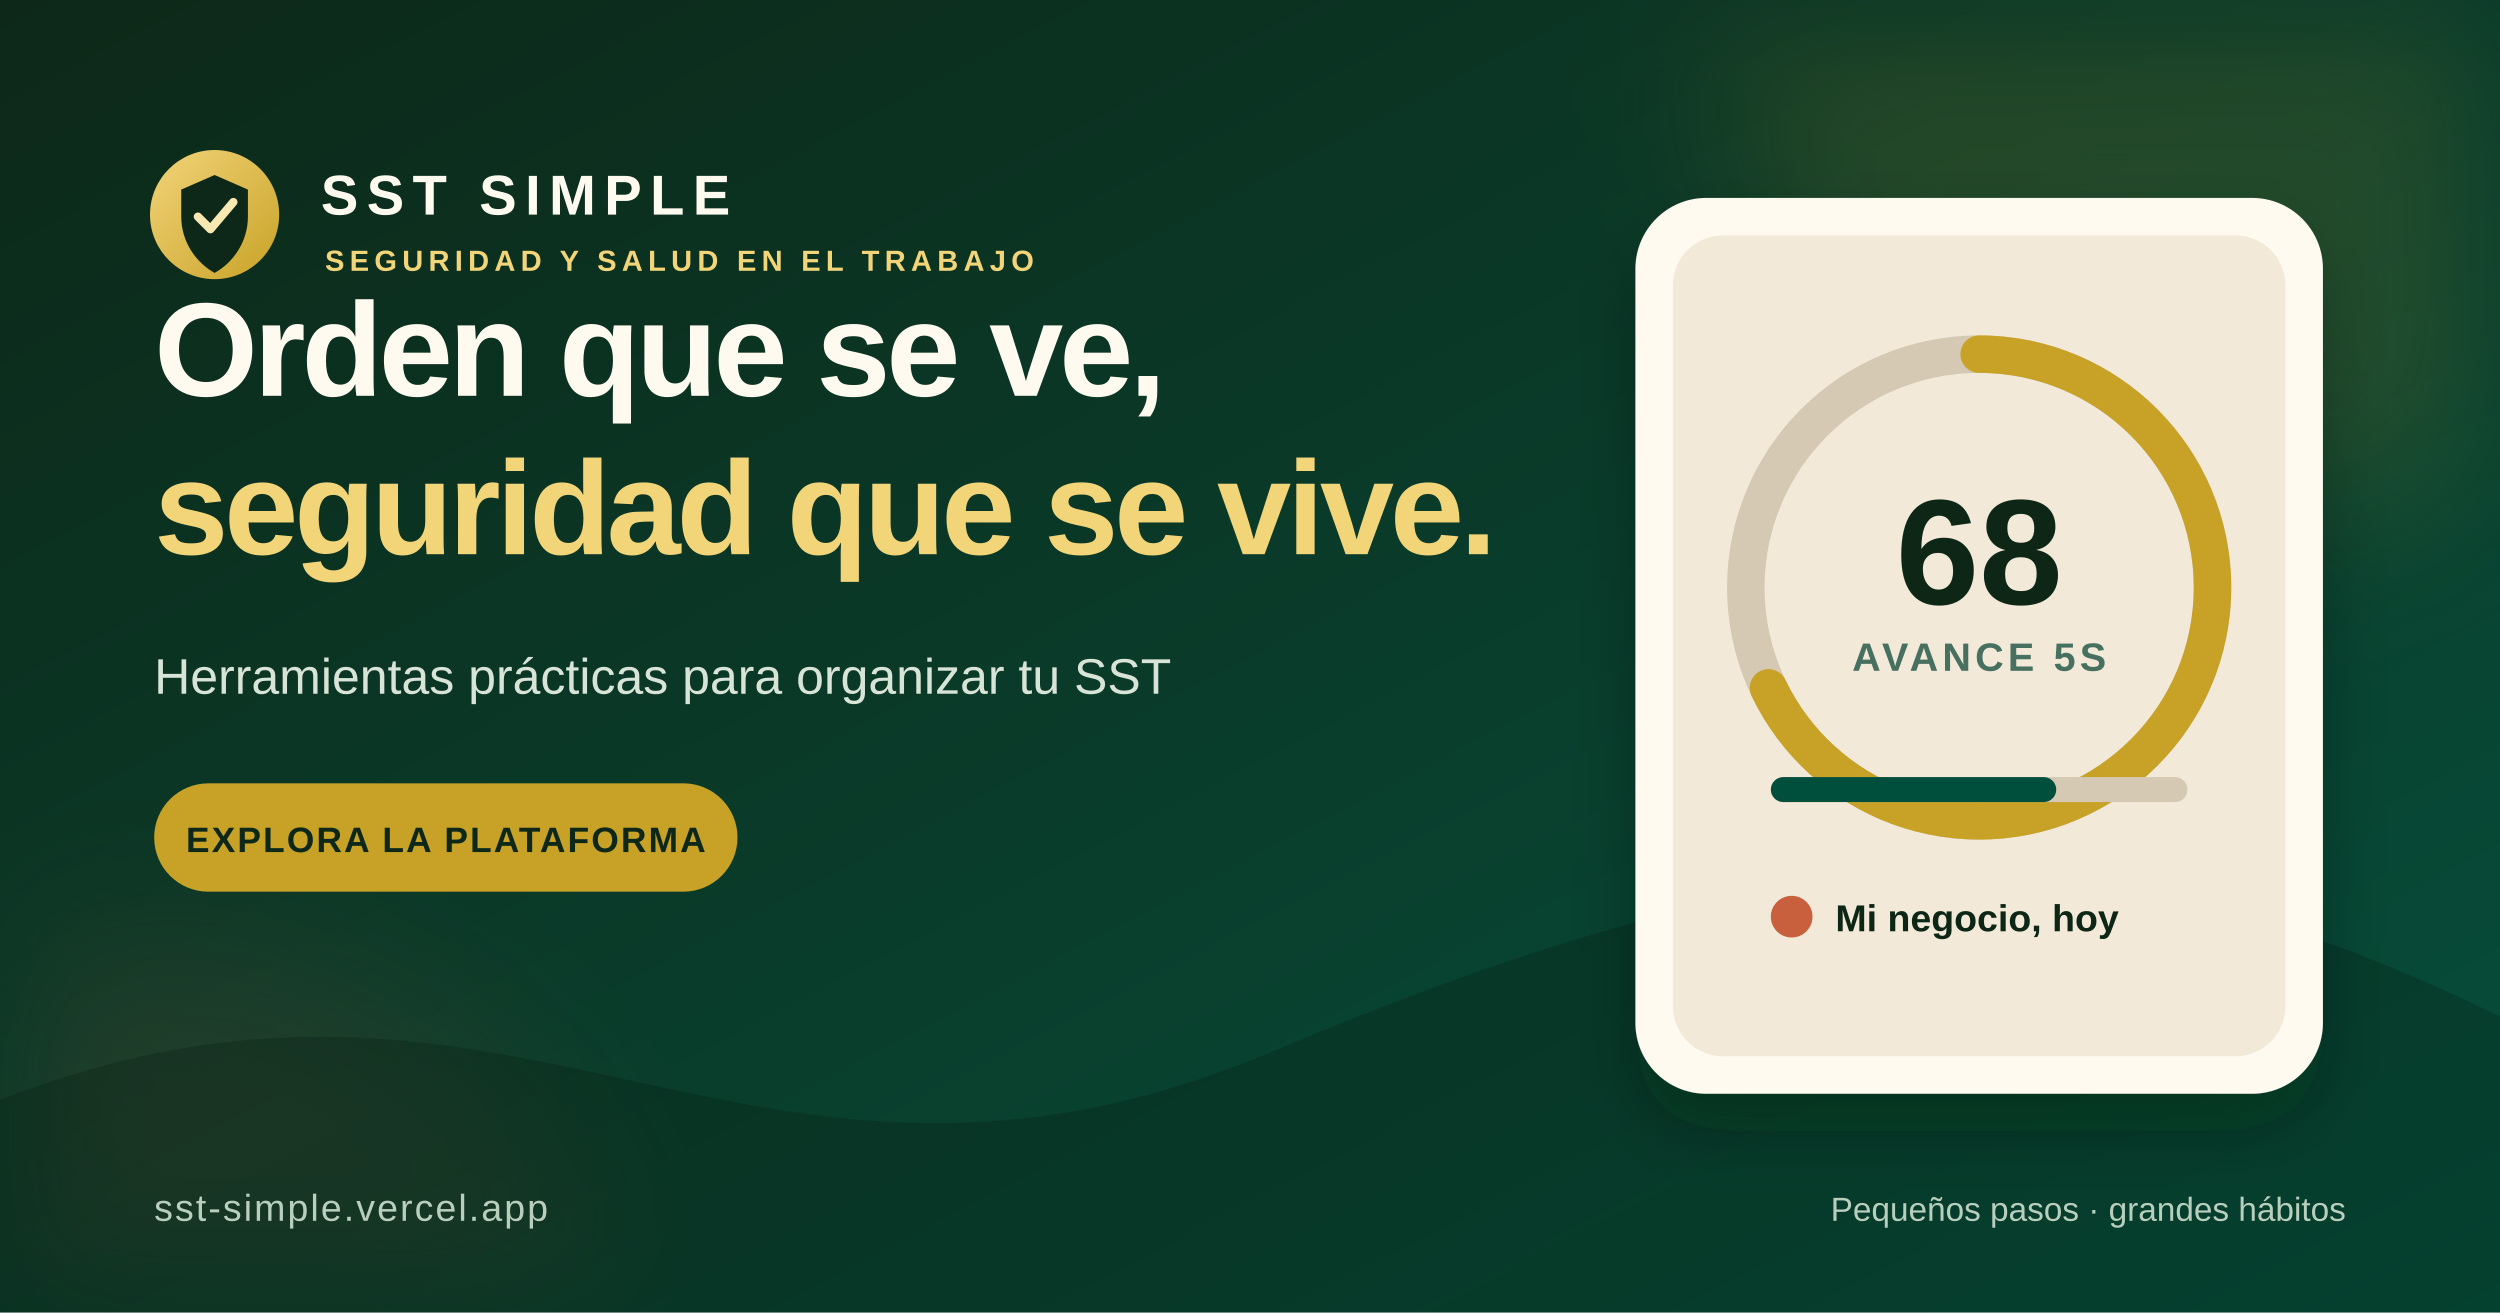
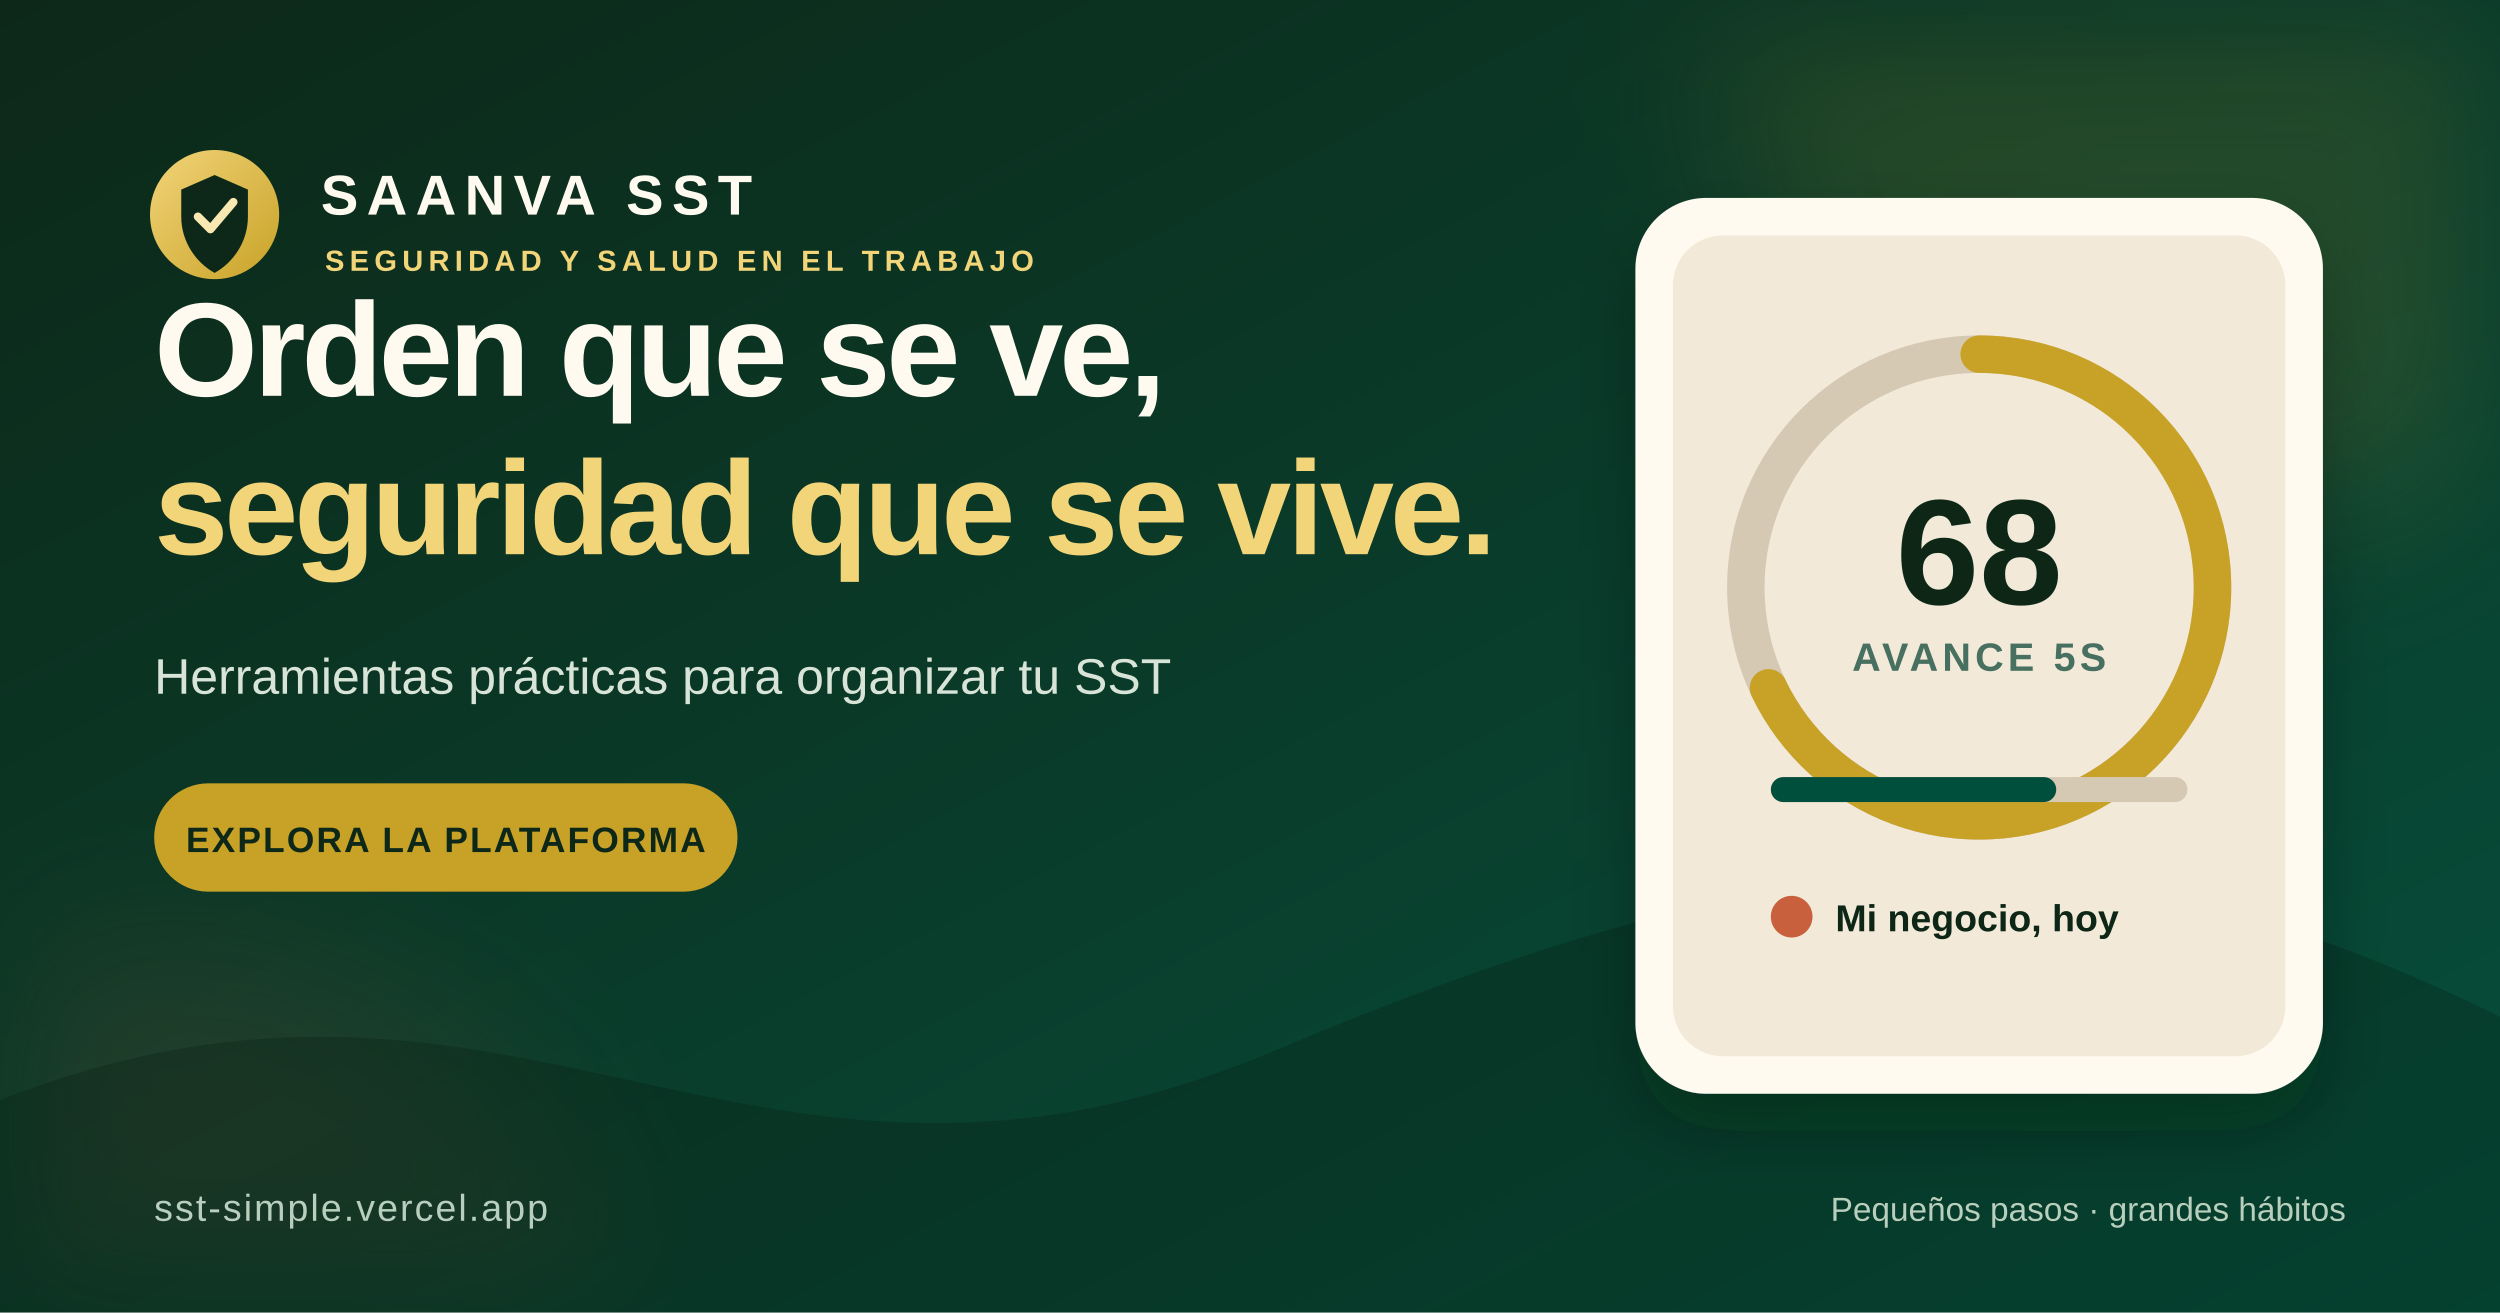
<svg xmlns="http://www.w3.org/2000/svg" width="1200" height="630" viewBox="0 0 1200 630" role="img" aria-labelledby="title desc">
  <defs>
    <linearGradient id="bg" x1="0" y1="0" x2="1" y2="1">
      <stop offset="0" stop-color="#0d2818" />
      <stop offset="1" stop-color="#064f3c" />
    </linearGradient>
    <linearGradient id="gold" x1="0" y1="0" x2="1" y2="1">
      <stop offset="0" stop-color="#f2d479" />
      <stop offset="1" stop-color="#c8a227" />
    </linearGradient>
    <filter id="shadow" x="-30%" y="-30%" width="160%" height="170%">
      <feDropShadow dx="0" dy="18" stdDeviation="16" flood-color="#03170d" flood-opacity=".28" />
    </filter>
    <filter id="soft" x="-30%" y="-30%" width="160%" height="170%">
      <feGaussianBlur stdDeviation="38" />
    </filter>
  </defs>
  <rect width="1200" height="630" fill="url(#bg)" />
  <circle cx="1080" cy="-10" r="260" fill="#c8a227" opacity=".13" filter="url(#soft)" />
  <circle cx="80" cy="670" r="220" fill="#c85f3d" opacity=".12" filter="url(#soft)" />
  <path d="M0 528 C250 430 360 610 610 505 S1000 390 1200 488 V630 H0Z" fill="#03170d" opacity=".26" />
  <g transform="translate(72 72)">
    <circle cx="31" cy="31" r="31" fill="url(#gold)" />
    <path d="M31 12 47 19v13c0 12-7 22-16 27-9-5-16-15-16-27V19l16-7Z" fill="#0d2818" />
    <path d="m23 32 6 6 11-13" fill="none" stroke="#f8e8b1" stroke-width="4" stroke-linecap="round" stroke-linejoin="round" />
-     <text x="82" y="31" fill="#fffaf0" font-family="Arial, sans-serif" font-size="27" font-weight="700" letter-spacing="4">SST SIMPLE</text>
+     <text x="82" y="31" fill="#fffaf0" font-family="Arial, sans-serif" font-size="27" font-weight="700" letter-spacing="4">SAANVA SST</text>
    <text x="84" y="58" fill="#f2d479" font-family="Arial, sans-serif" font-size="14" font-weight="700" letter-spacing="2.5">SEGURIDAD Y SALUD EN EL TRABAJO</text>
  </g>
  <g transform="translate(74 190)">
    <text fill="#fffaf0" font-family="Arial, sans-serif" font-size="64" font-weight="800" letter-spacing="-2">Orden que se ve,</text>
    <text y="76" fill="#f2d479" font-family="Arial, sans-serif" font-size="64" font-weight="800" letter-spacing="-2">seguridad que se vive.</text>
    <text y="143" fill="#d8e4d7" font-family="Arial, sans-serif" font-size="24" font-weight="400">Herramientas prácticas para organizar tu SST</text>
    <rect y="186" width="280" height="52" rx="26" fill="#c8a227" />
    <text x="140" y="219" text-anchor="middle" fill="#0d2818" font-family="Arial, sans-serif" font-size="17" font-weight="800" letter-spacing="1">EXPLORA LA PLATAFORMA</text>
  </g>
  <g transform="translate(785 95)" filter="url(#shadow)">
    <rect width="330" height="430" rx="34" fill="#fffaf0" />
    <rect x="18" y="18" width="294" height="394" rx="24" fill="#f2e9d8" />
    <circle cx="165" cy="187" r="112" fill="none" stroke="#d5c9b3" stroke-width="18" />
    <circle cx="165" cy="187" r="112" fill="none" stroke="#c8a227" stroke-width="18" stroke-linecap="round" stroke-dasharray="478 704" transform="rotate(-90 165 187)" />
    <text x="165" y="195" text-anchor="middle" fill="#0d2818" font-family="Arial, sans-serif" font-size="72" font-weight="800">68</text>
    <text x="165" y="227" text-anchor="middle" fill="#467060" font-family="Arial, sans-serif" font-size="19" font-weight="700" letter-spacing="2">AVANCE 5S</text>
    <rect x="65" y="278" width="200" height="12" rx="6" fill="#d6c9b4" />
    <rect x="65" y="278" width="137" height="12" rx="6" fill="#064f3c" />
    <circle cx="75" cy="345" r="10" fill="#c85f3d" />
    <text x="96" y="352" fill="#0d2818" font-family="Arial, sans-serif" font-size="18" font-weight="700">Mi negocio, hoy</text>
  </g>
  <text x="74" y="586" fill="#b9cfbd" font-family="Arial, sans-serif" font-size="18" letter-spacing="1">sst-simple.vercel.app</text>
  <text x="1126" y="586" text-anchor="end" fill="#b9cfbd" font-family="Arial, sans-serif" font-size="16">Pequeños pasos · grandes hábitos</text>
</svg>
